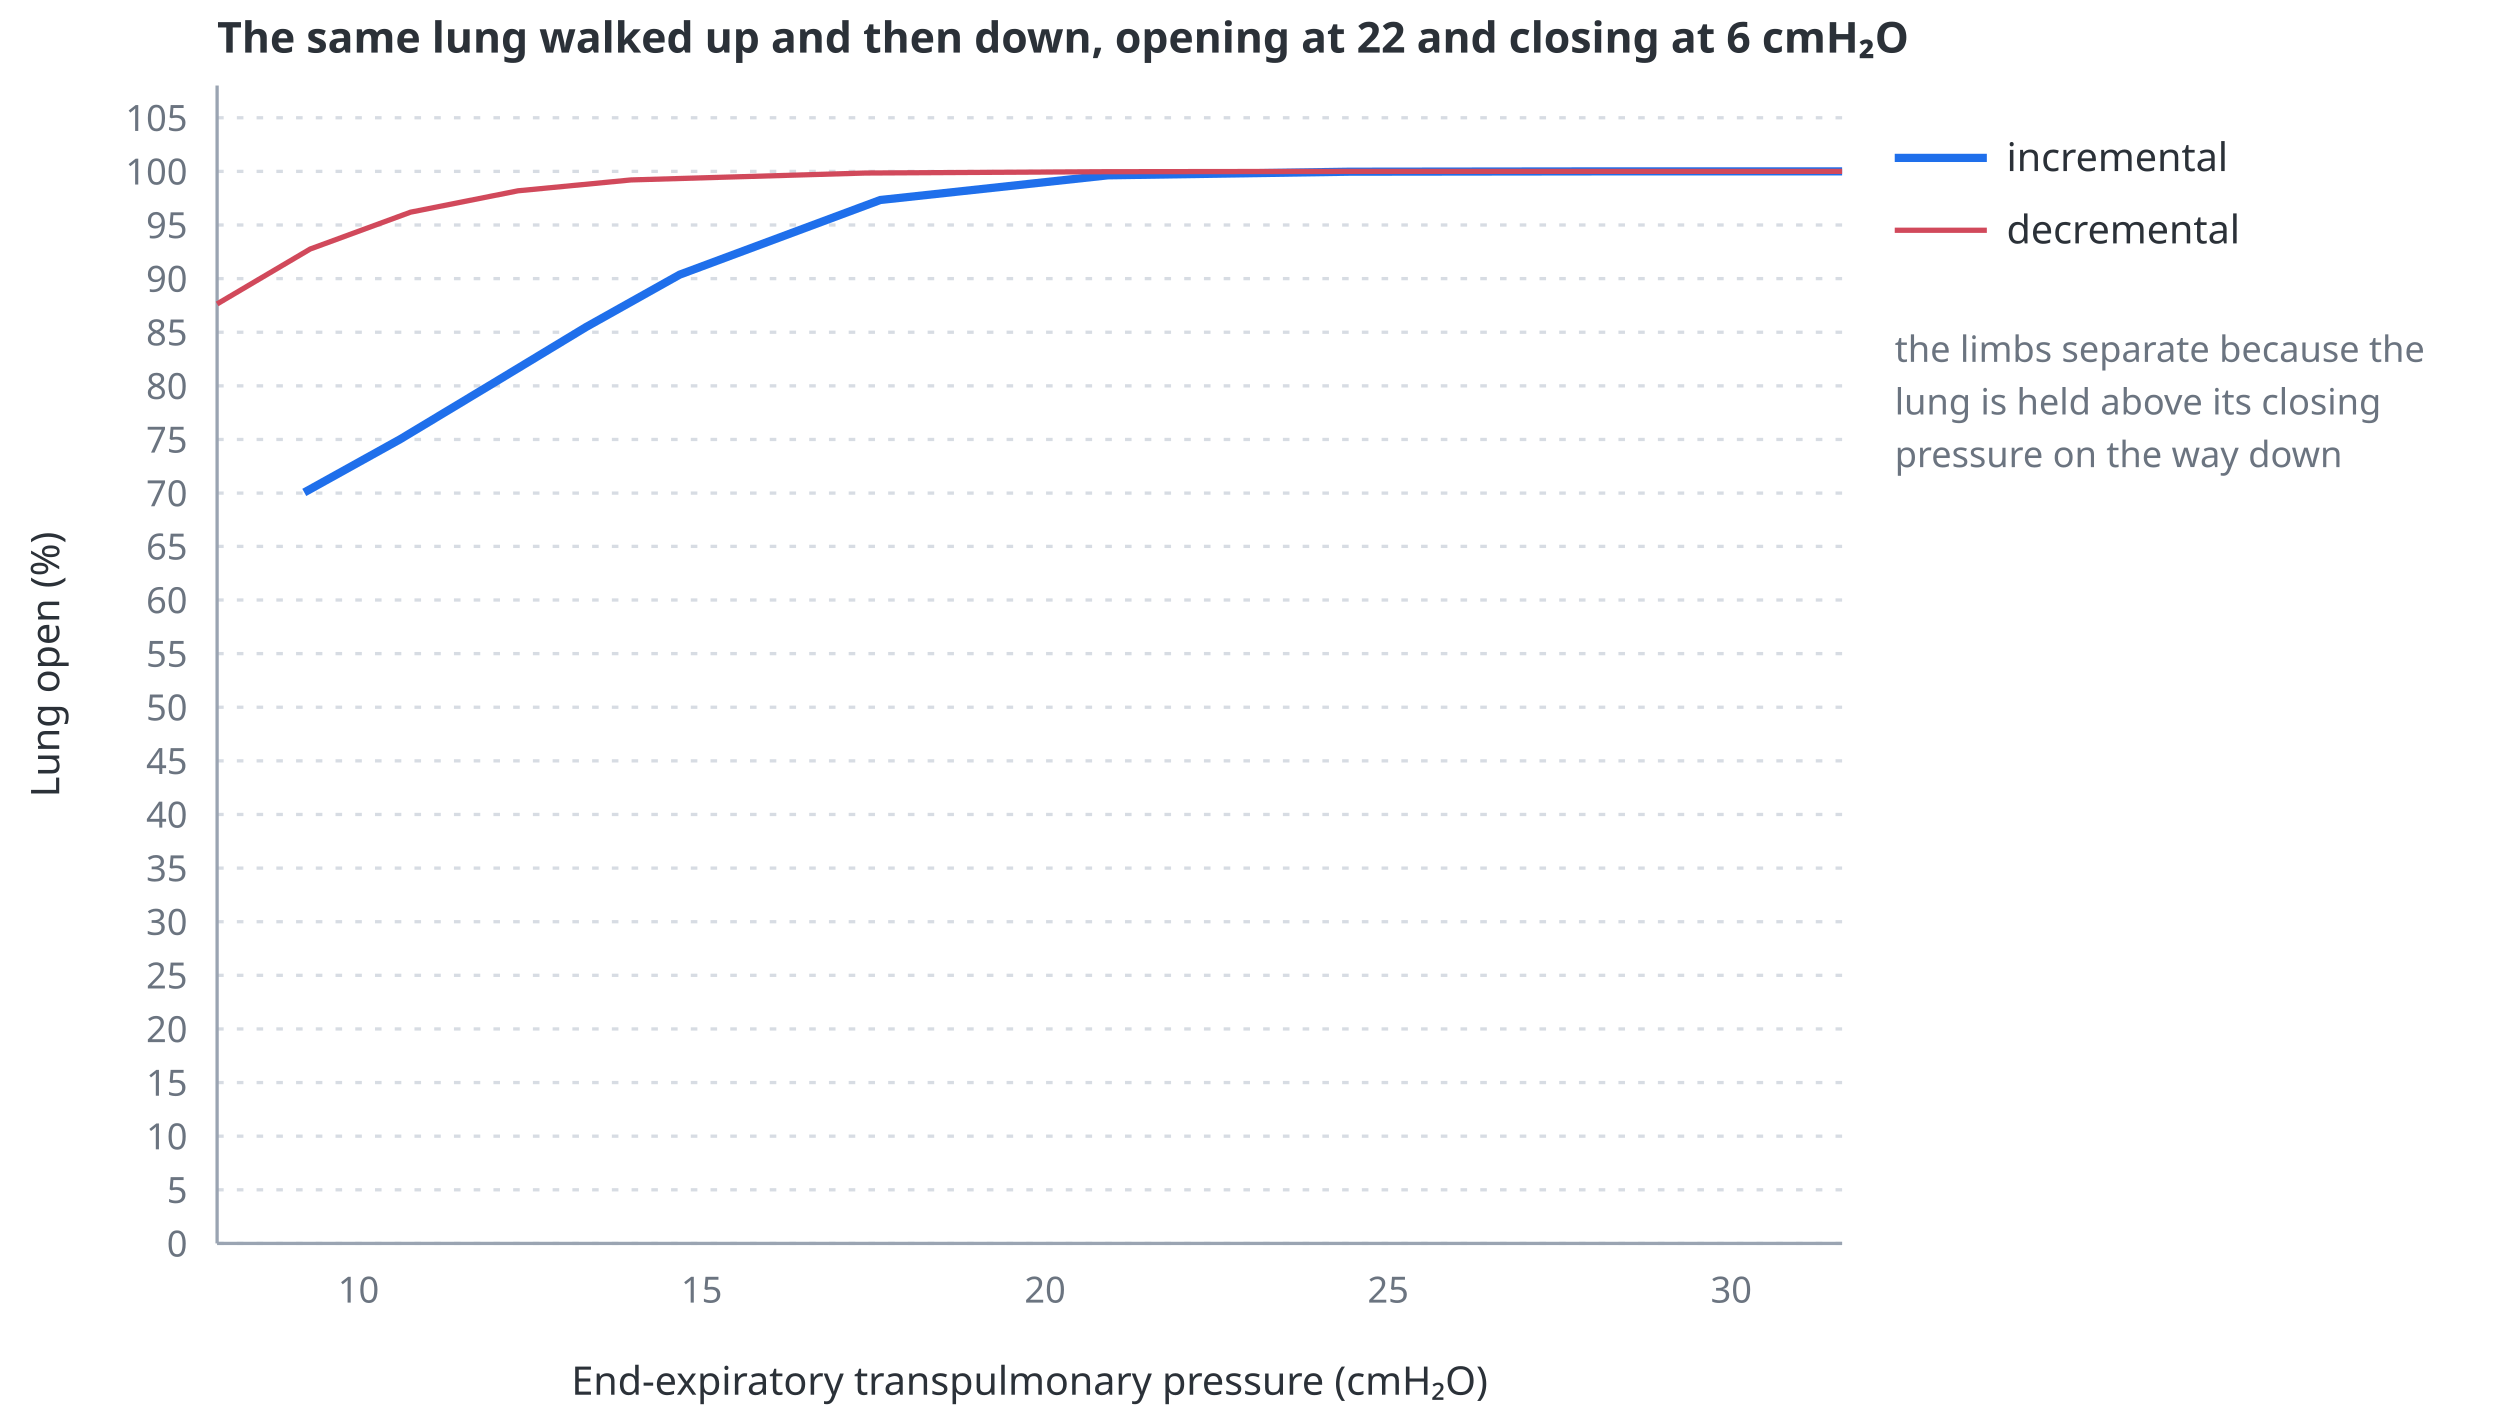
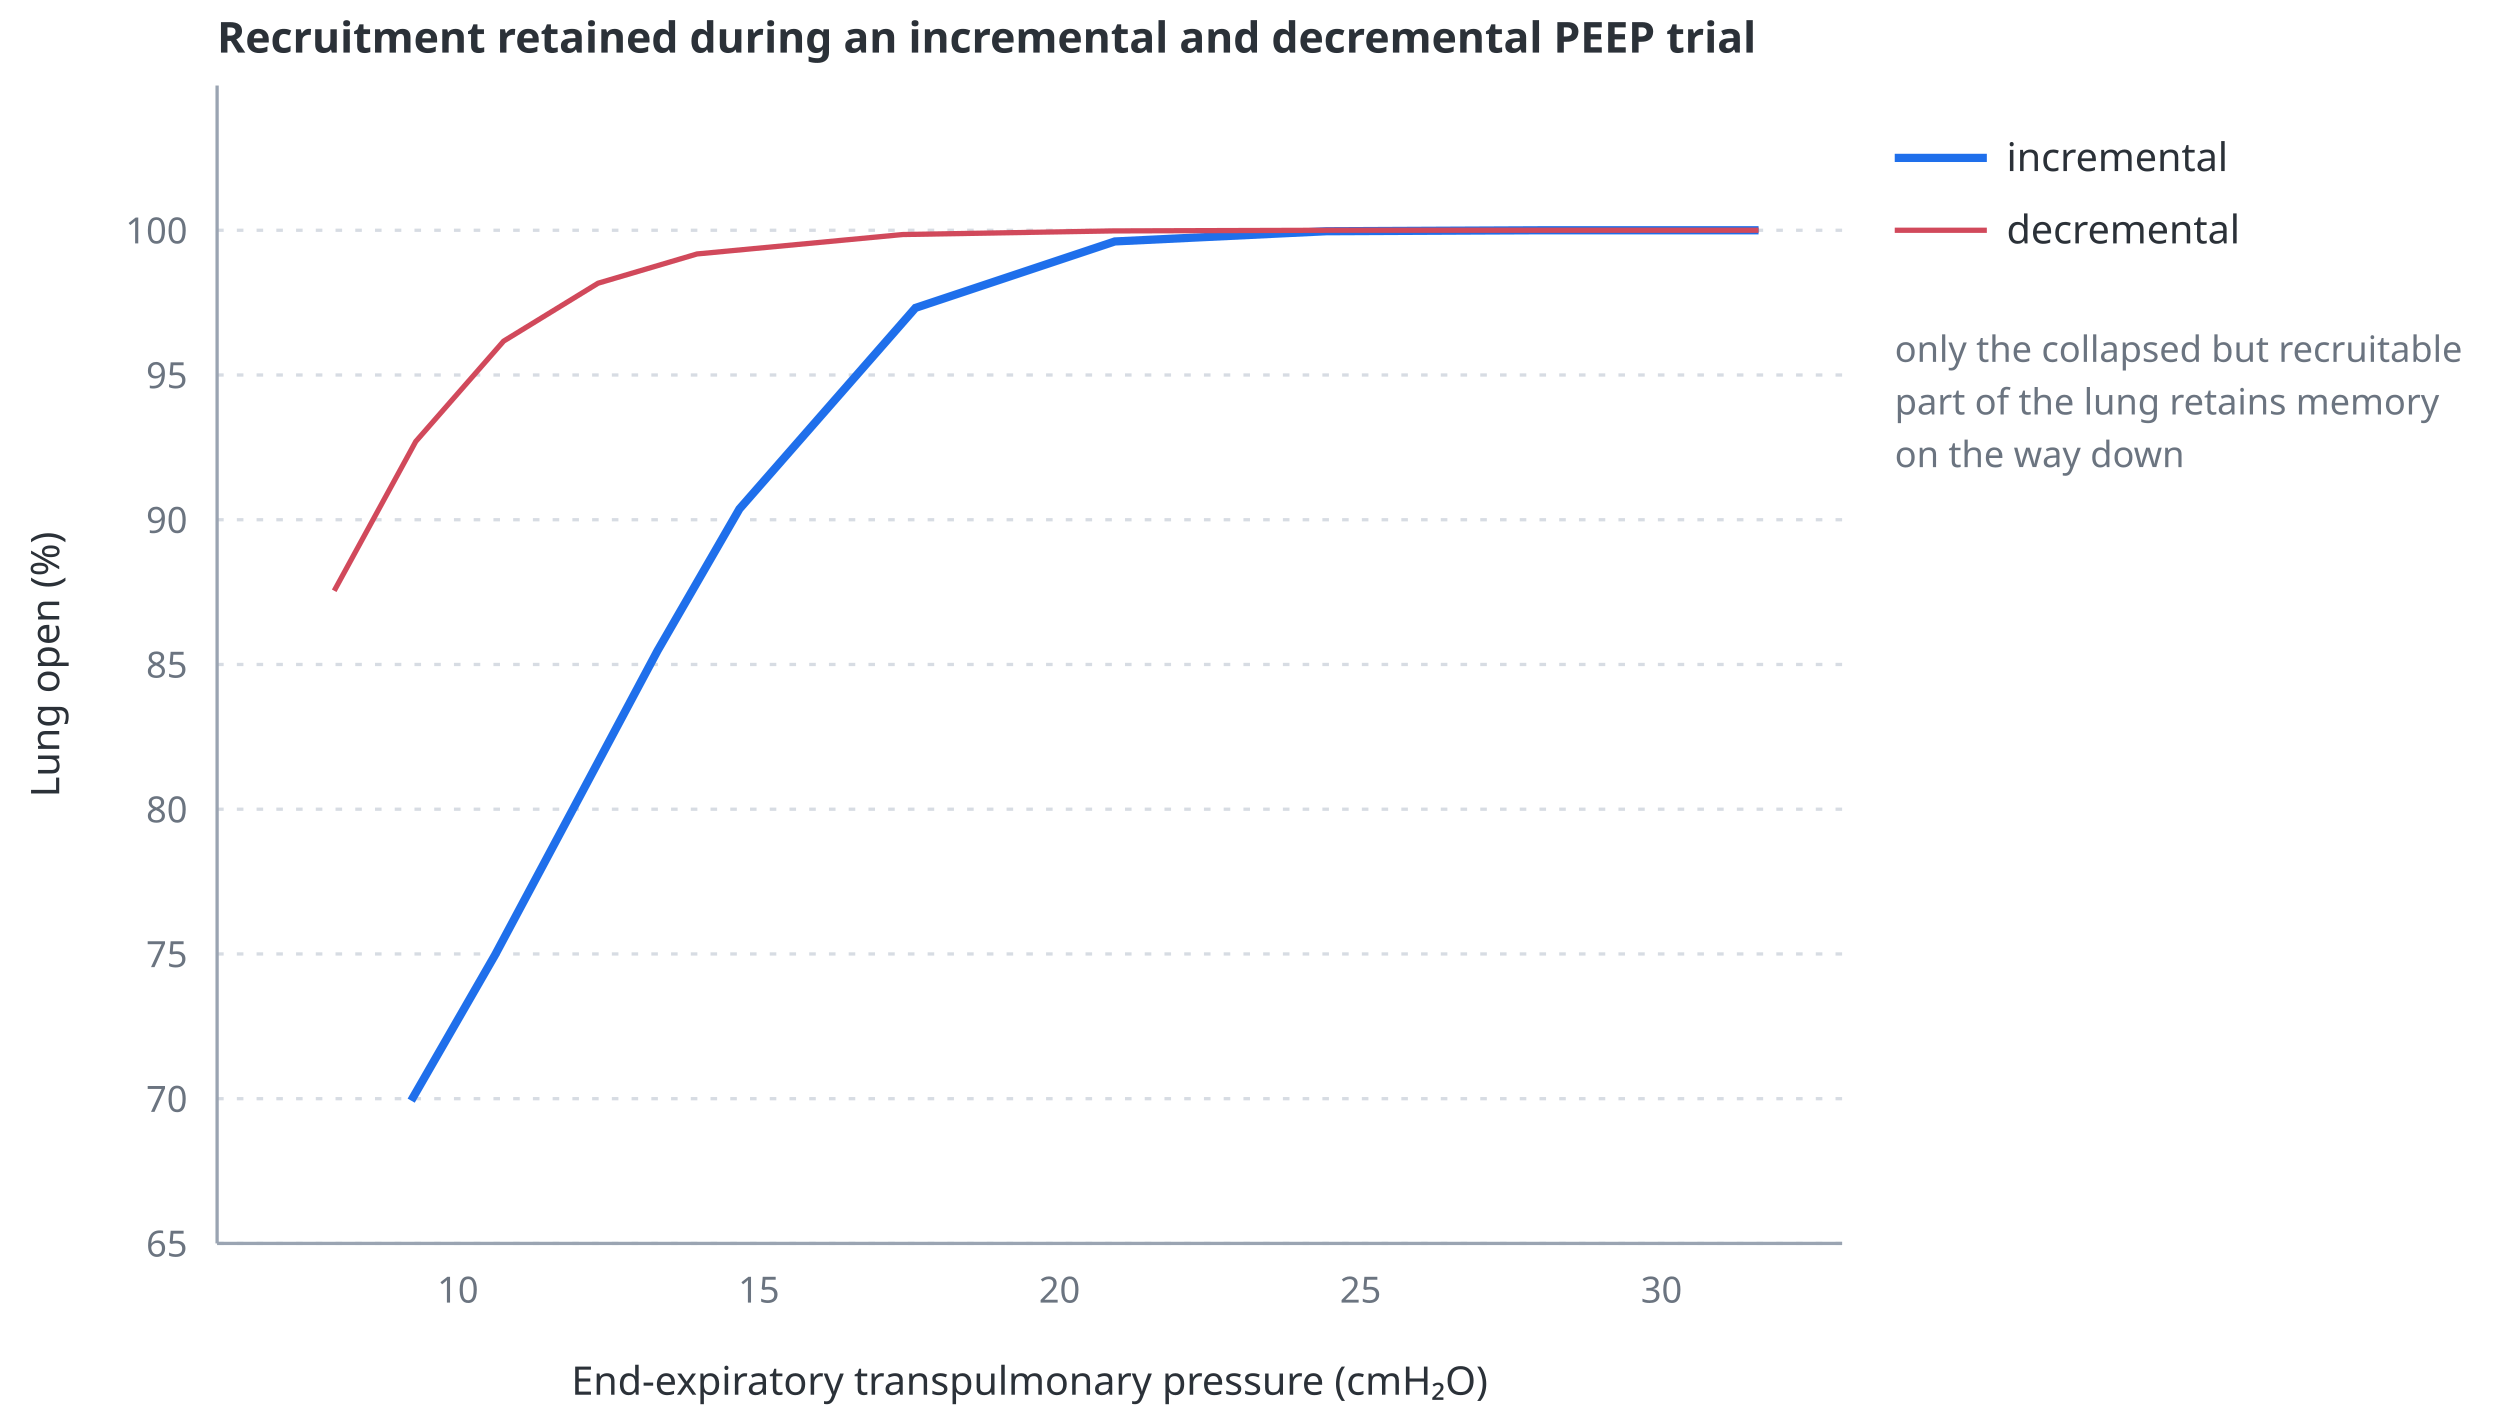
- <svg xmlns="http://www.w3.org/2000/svg" viewBox="0 0 760 430" class="arthur-fig" role="img" aria-label="The same lung walked up and then down, opening at 22 and closing at 6 cmH₂O">
+ <svg xmlns="http://www.w3.org/2000/svg" viewBox="0 0 760 430" class="arthur-fig" role="img" aria-label="Recruitment retained during an incremental and decremental PEEP trial">
  <style>
  svg.arthur-fig .bg { fill: none }
  svg.arthur-fig .axis { stroke: var(--fig-axis, #9aa4b2); stroke-width: 1 }
  svg.arthur-fig .grid { stroke: var(--fig-grid, #d7dce3); stroke-width: 1; stroke-dasharray: 2 4 }
  svg.arthur-fig .tick { fill: var(--fig-muted, #6b7480); font: 11px system-ui, sans-serif }
  svg.arthur-fig .label { fill: var(--fig-text, #2b3138); font: 12px system-ui, sans-serif }
  svg.arthur-fig .title { fill: var(--fig-text, #2b3138); font: 600 13px system-ui, sans-serif }
  svg.arthur-fig .lm { stroke: var(--fig-grid, #d7dce3); stroke-width: 1 }
  svg.arthur-fig .lm-text { fill: var(--fig-muted, #6b7480); font: 600 11px system-ui, sans-serif }
  svg.arthur-fig .total { stroke: var(--fig-total, #1f6feb); stroke-width: 2.5; fill: none }
  svg.arthur-fig .alv { stroke: var(--fig-alv, #d1495b); stroke-width: 1.6; fill: none; stroke-dasharray: 6 3 }
  svg.arthur-fig .extra { stroke: var(--fig-extra, #2a9d8f); stroke-width: 1.6; fill: none; stroke-dasharray: 6 3 }
  svg.arthur-fig .nadir { stroke: var(--fig-total, #1f6feb); stroke-width: 1; stroke-dasharray: 3 3 }
  svg.arthur-fig .dot { fill: var(--fig-total, #1f6feb); stroke: none }
  @media (prefers-color-scheme: dark) {
    svg.arthur-fig .axis { stroke: #5b6472 }
    svg.arthur-fig .grid, svg.arthur-fig .lm { stroke: #363d47 }
    svg.arthur-fig .tick, svg.arthur-fig .lm-text { fill: #8b95a3 }
    svg.arthur-fig .label, svg.arthur-fig .title { fill: #d6dbe2 }
    svg.arthur-fig .total, svg.arthur-fig .nadir { stroke: #58a6ff }
    svg.arthur-fig .dot { fill: #58a6ff }
    svg.arthur-fig .alv { stroke: #f08c9a }
    svg.arthur-fig .extra { stroke: #4fd1c1 }
  }
</style>
  <rect class="bg" width="760" height="430" />
-   <text class="title" x="66" y="16">The same lung walked up and then down, opening at 22 and closing at 6 cmH₂O</text>
+   <text class="title" x="66" y="16">Recruitment retained during an incremental and decremental PEEP trial</text>
  <line class="grid" x1="66" y1="378.0" x2="560" y2="378.0" />
-   <text class="tick" x="57" y="382.0" text-anchor="end">0</text>
-   <line class="grid" x1="66" y1="361.7" x2="560" y2="361.7" />
-   <text class="tick" x="57" y="365.7" text-anchor="end">5</text>
-   <line class="grid" x1="66" y1="345.4" x2="560" y2="345.4" />
-   <text class="tick" x="57" y="349.4" text-anchor="end">10</text>
-   <line class="grid" x1="66" y1="329.1" x2="560" y2="329.1" />
-   <text class="tick" x="57" y="333.1" text-anchor="end">15</text>
-   <line class="grid" x1="66" y1="312.8" x2="560" y2="312.8" />
-   <text class="tick" x="57" y="316.8" text-anchor="end">20</text>
-   <line class="grid" x1="66" y1="296.5" x2="560" y2="296.5" />
-   <text class="tick" x="57" y="300.5" text-anchor="end">25</text>
-   <line class="grid" x1="66" y1="280.2" x2="560" y2="280.2" />
-   <text class="tick" x="57" y="284.2" text-anchor="end">30</text>
-   <line class="grid" x1="66" y1="263.9" x2="560" y2="263.9" />
-   <text class="tick" x="57" y="267.9" text-anchor="end">35</text>
-   <line class="grid" x1="66" y1="247.6" x2="560" y2="247.6" />
-   <text class="tick" x="57" y="251.6" text-anchor="end">40</text>
-   <line class="grid" x1="66" y1="231.3" x2="560" y2="231.3" />
-   <text class="tick" x="57" y="235.3" text-anchor="end">45</text>
-   <line class="grid" x1="66" y1="215.0" x2="560" y2="215.0" />
-   <text class="tick" x="57" y="219.0" text-anchor="end">50</text>
-   <line class="grid" x1="66" y1="198.7" x2="560" y2="198.7" />
-   <text class="tick" x="57" y="202.7" text-anchor="end">55</text>
-   <line class="grid" x1="66" y1="182.4" x2="560" y2="182.4" />
-   <text class="tick" x="57" y="186.4" text-anchor="end">60</text>
-   <line class="grid" x1="66" y1="166.1" x2="560" y2="166.1" />
-   <text class="tick" x="57" y="170.1" text-anchor="end">65</text>
-   <line class="grid" x1="66" y1="149.9" x2="560" y2="149.9" />
-   <text class="tick" x="57" y="153.9" text-anchor="end">70</text>
-   <line class="grid" x1="66" y1="133.6" x2="560" y2="133.6" />
-   <text class="tick" x="57" y="137.6" text-anchor="end">75</text>
-   <line class="grid" x1="66" y1="117.3" x2="560" y2="117.3" />
-   <text class="tick" x="57" y="121.3" text-anchor="end">80</text>
-   <line class="grid" x1="66" y1="101.0" x2="560" y2="101.0" />
-   <text class="tick" x="57" y="105.0" text-anchor="end">85</text>
-   <line class="grid" x1="66" y1="84.7" x2="560" y2="84.7" />
-   <text class="tick" x="57" y="88.7" text-anchor="end">90</text>
-   <line class="grid" x1="66" y1="68.4" x2="560" y2="68.4" />
-   <text class="tick" x="57" y="72.4" text-anchor="end">95</text>
-   <line class="grid" x1="66" y1="52.1" x2="560" y2="52.1" />
-   <text class="tick" x="57" y="56.1" text-anchor="end">100</text>
-   <line class="grid" x1="66" y1="35.8" x2="560" y2="35.8" />
-   <text class="tick" x="57" y="39.8" text-anchor="end">105</text>
-   <text class="tick" x="109.0" y="396" text-anchor="middle">10</text>
-   <text class="tick" x="213.3" y="396" text-anchor="middle">15</text>
-   <text class="tick" x="317.7" y="396" text-anchor="middle">20</text>
-   <text class="tick" x="422.0" y="396" text-anchor="middle">25</text>
-   <text class="tick" x="526.3" y="396" text-anchor="middle">30</text>
+   <text class="tick" x="57" y="382.0" text-anchor="end">65</text>
+   <line class="grid" x1="66" y1="334.0" x2="560" y2="334.0" />
+   <text class="tick" x="57" y="338.0" text-anchor="end">70</text>
+   <line class="grid" x1="66" y1="290.0" x2="560" y2="290.0" />
+   <text class="tick" x="57" y="294.0" text-anchor="end">75</text>
+   <line class="grid" x1="66" y1="246.0" x2="560" y2="246.0" />
+   <text class="tick" x="57" y="250.0" text-anchor="end">80</text>
+   <line class="grid" x1="66" y1="202.0" x2="560" y2="202.0" />
+   <text class="tick" x="57" y="206.0" text-anchor="end">85</text>
+   <line class="grid" x1="66" y1="158.0" x2="560" y2="158.0" />
+   <text class="tick" x="57" y="162.0" text-anchor="end">90</text>
+   <line class="grid" x1="66" y1="114.0" x2="560" y2="114.0" />
+   <text class="tick" x="57" y="118.0" text-anchor="end">95</text>
+   <line class="grid" x1="66" y1="70.0" x2="560" y2="70.0" />
+   <text class="tick" x="57" y="74.0" text-anchor="end">100</text>
+   <text class="tick" x="139.2" y="396" text-anchor="middle">10</text>
+   <text class="tick" x="230.7" y="396" text-anchor="middle">15</text>
+   <text class="tick" x="322.1" y="396" text-anchor="middle">20</text>
+   <text class="tick" x="413.6" y="396" text-anchor="middle">25</text>
+   <text class="tick" x="505.1" y="396" text-anchor="middle">30</text>
  <line class="axis" x1="66" y1="26" x2="66" y2="378" />
  <line class="axis" x1="66" y1="378.0" x2="560" y2="378.0" />
-   <path class="total" style="stroke-dasharray:none" d="M92.5 149.7 L121.7 133.5 L150.1 116.4 L178.2 99.4 L206.6 83.5 L267.6 60.8 L336.8 53.3 L410.1 52.2 L484.7 52.1 L560.0 52.1" />
-   <path class="alv" style="stroke-dasharray:none" d="M560.0 52.1 L484.7 52.1 L410.0 52.1 L336.1 52.2 L263.1 52.6 L191.8 54.7 L157.5 58.0 L124.8 64.5 L94.3 75.7 L66.0 92.4" />
+   <path class="total" style="stroke-dasharray:none" d="M125.0 334.6 L150.5 290.3 L175.3 243.9 L199.9 197.8 L224.8 154.7 L278.3 93.6 L338.9 73.4 L403.2 70.3 L468.6 70.0 L534.6 70.0" />
+   <path class="alv" style="stroke-dasharray:none" d="M534.6 70.0 L468.6 70.0 L403.1 70.0 L338.3 70.2 L274.4 71.3 L211.9 77.2 L181.8 86.1 L153.1 103.7 L126.4 134.2 L101.6 179.6" />
  <text class="label" transform="translate(18 202) rotate(-90)" text-anchor="middle">Lung open (%)</text>
  <text class="label" x="313" y="424" text-anchor="middle">End-expiratory transpulmonary pressure (cmH₂O)</text>
  <line class="total" style="stroke-dasharray:none" x1="576" y1="48" x2="604" y2="48" />
  <text class="label" x="610" y="52">incremental</text>
  <line class="alv" style="stroke-dasharray:none" x1="576" y1="70" x2="604" y2="70" />
  <text class="label" x="610" y="74">decremental</text>
-   <text class="tick" x="576" y="110">the limbs separate because the</text>
-   <text class="tick" x="576" y="126">lung is held above its closing</text>
-   <text class="tick" x="576" y="142">pressure on the way down</text>
+   <text class="tick" x="576" y="110">only the collapsed but recruitable</text>
+   <text class="tick" x="576" y="126">part of the lung retains memory</text>
+   <text class="tick" x="576" y="142">on the way down</text>
</svg>
